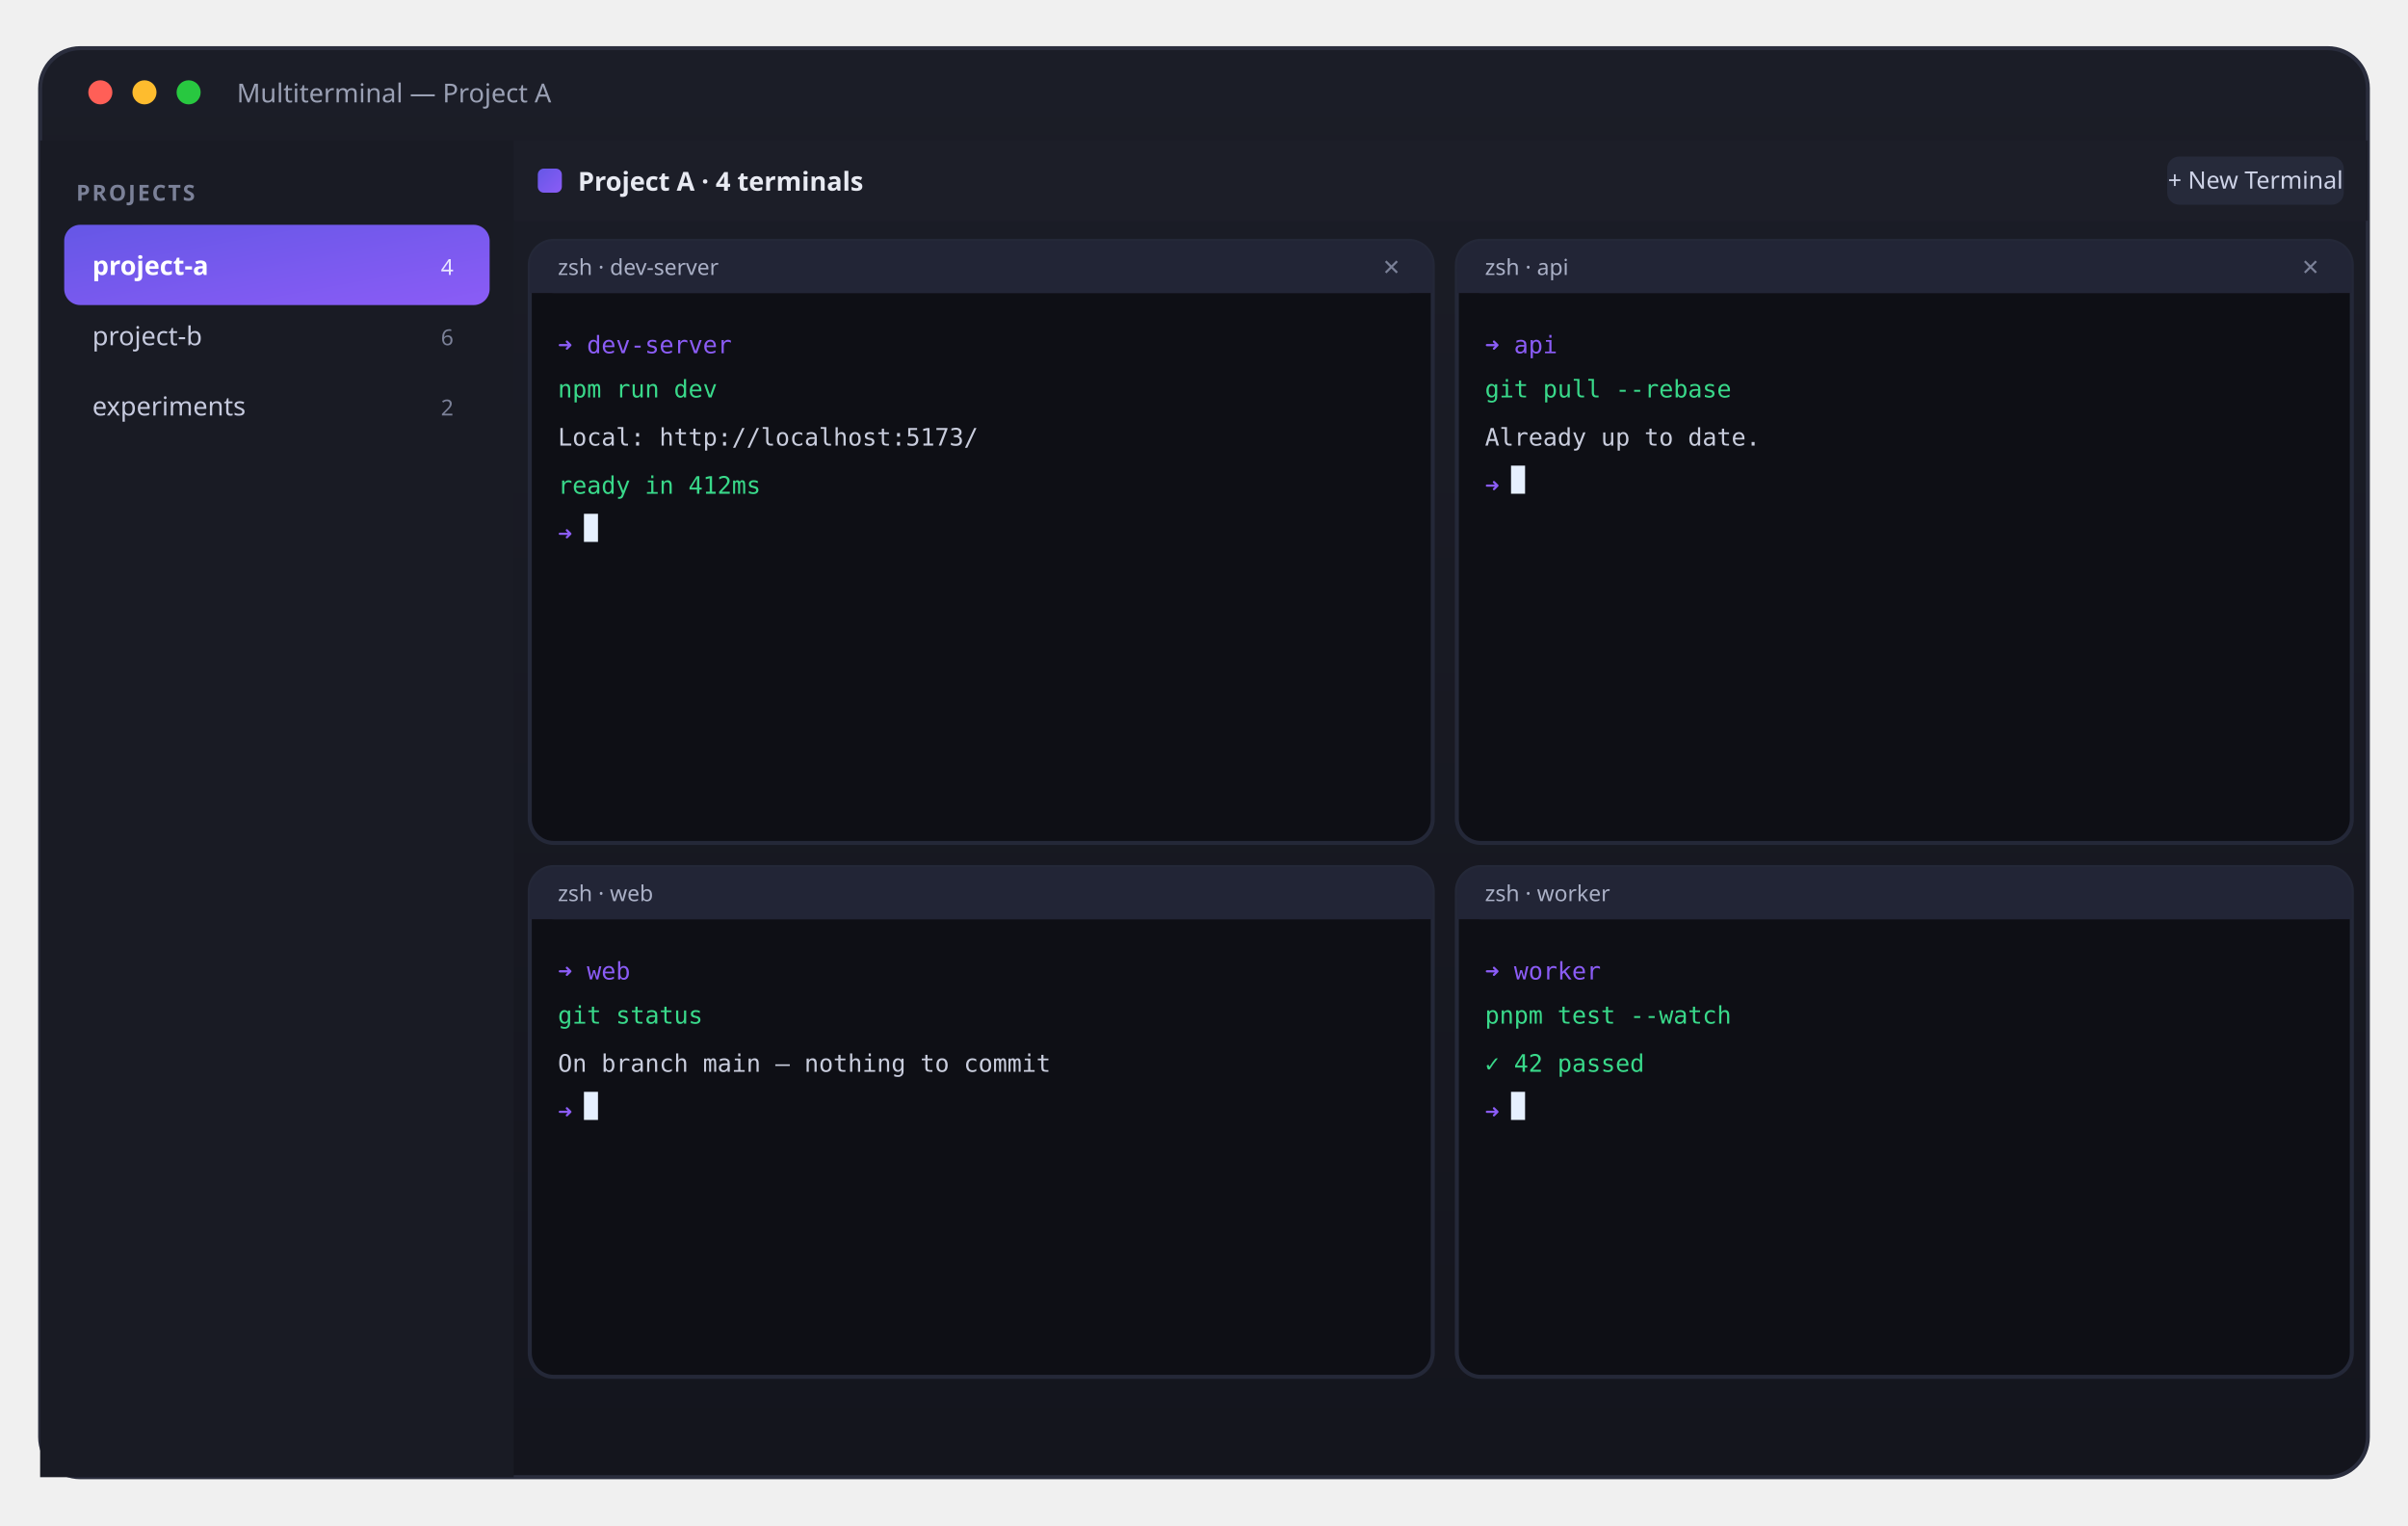
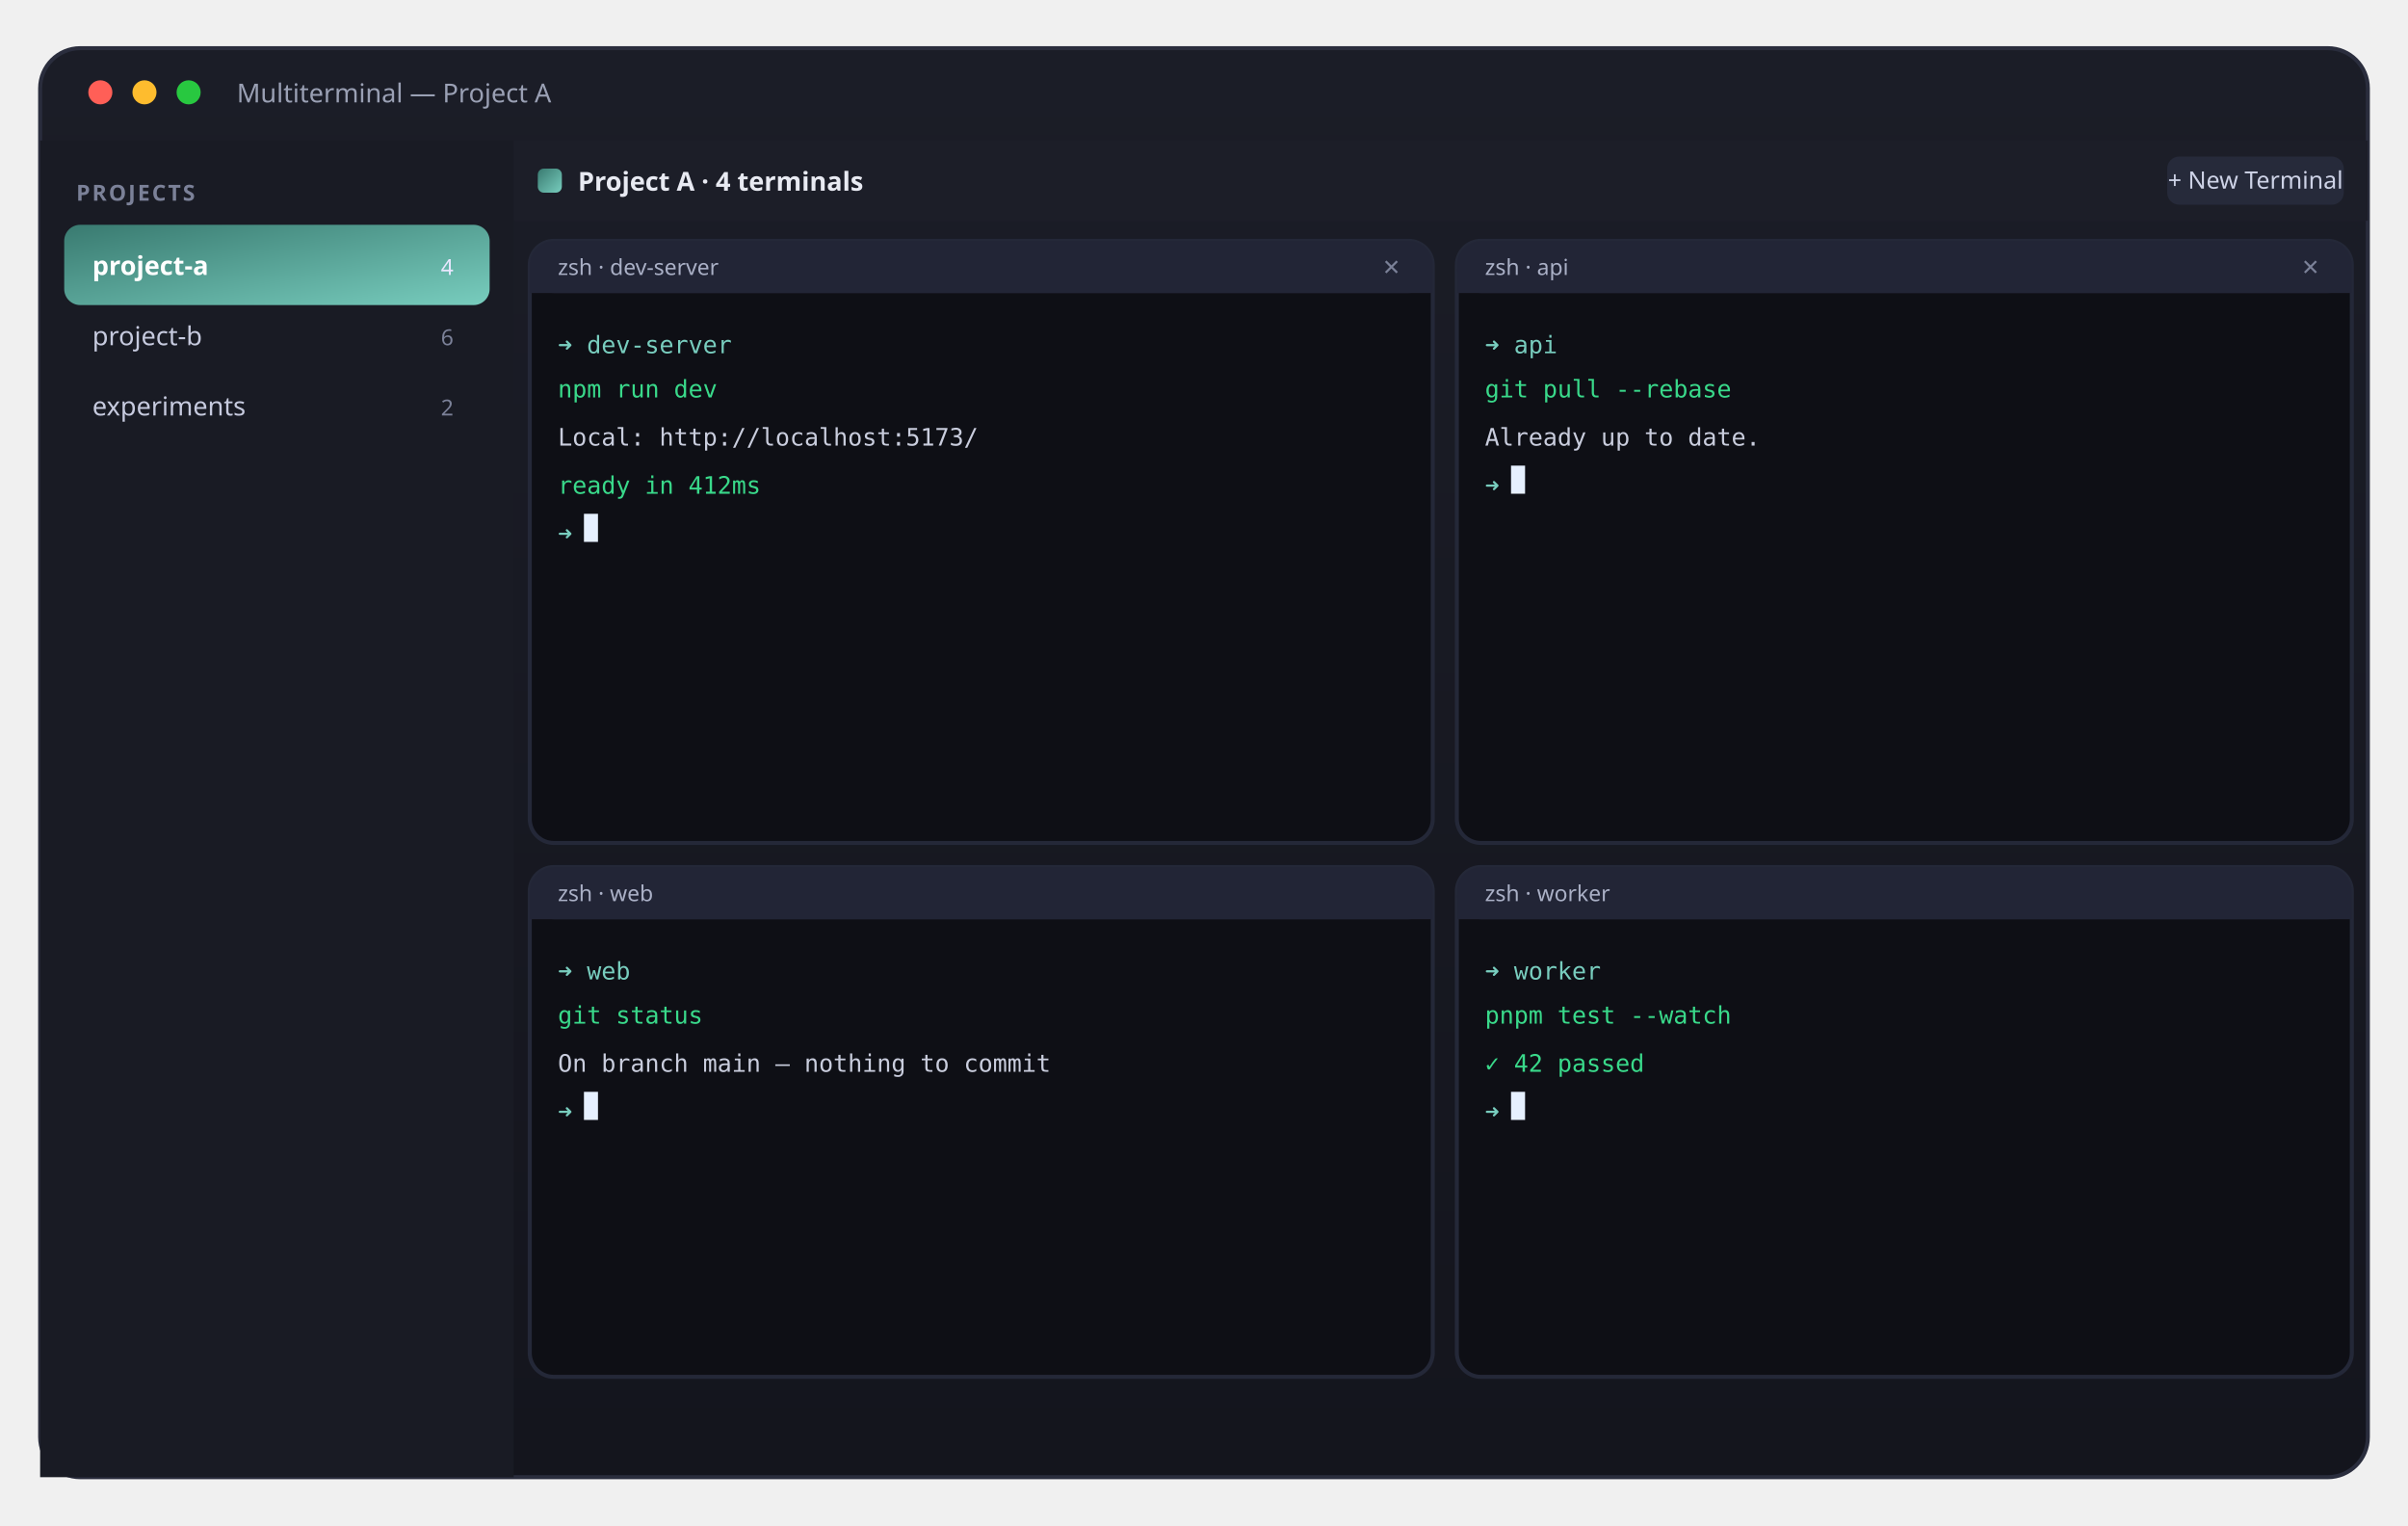
<svg xmlns="http://www.w3.org/2000/svg" width="1200" height="760" viewBox="0 0 1200 760" fill="none">
  <defs>
    <linearGradient id="win" x1="0" y1="0" x2="0" y2="1">
      <stop offset="0" stop-color="#1b1d27" />
      <stop offset="1" stop-color="#14151d" />
    </linearGradient>
    <linearGradient id="accent" x1="0" y1="0" x2="1" y2="1">
-       <stop offset="0" stop-color="#6557e6" />
-       <stop offset="1" stop-color="#8b5cf6" />
+       <stop offset="0" stop-color="#397a70" />
+       <stop offset="1" stop-color="#78cdbe" />
    </linearGradient>
  </defs>
  <rect x="20" y="24" width="1160" height="712" rx="20" fill="url(#win)" stroke="#2a2d3d" stroke-width="2" />
  <circle cx="50" cy="46" r="6" fill="#ff5f57" />
  <circle cx="72" cy="46" r="6" fill="#febc2e" />
  <circle cx="94" cy="46" r="6" fill="#28c840" />
  <text x="118" y="51" font-family="ui-sans-serif,system-ui" font-size="13" fill="#9aa0b4">Multiterminal — Project A</text>
  <rect x="20" y="70" width="236" height="666" fill="#191b24" />
  <text x="38" y="100" font-family="ui-sans-serif,system-ui" font-size="11" font-weight="600" fill="#7b8198" letter-spacing="1">PROJECTS</text>
  <rect x="32" y="112" width="212" height="40" rx="8" fill="url(#accent)" />
  <text x="46" y="137" font-family="ui-sans-serif,system-ui" font-size="13" font-weight="600" fill="#fff">project-a</text>
  <text x="226" y="137" font-family="ui-sans-serif,system-ui" font-size="11" fill="#e9e7ff" text-anchor="end">4</text>
  <text x="46" y="172" font-family="ui-sans-serif,system-ui" font-size="13" fill="#c6cade">project-b</text>
  <text x="226" y="172" font-family="ui-sans-serif,system-ui" font-size="11" fill="#7b8198" text-anchor="end">6</text>
  <text x="46" y="207" font-family="ui-sans-serif,system-ui" font-size="13" fill="#c6cade">experiments</text>
  <text x="226" y="207" font-family="ui-sans-serif,system-ui" font-size="11" fill="#7b8198" text-anchor="end">2</text>
  <rect x="256" y="70" width="924" height="40" fill="#1c1e28" />
  <rect x="268" y="84" width="12" height="12" rx="3" fill="url(#accent)" />
  <text x="288" y="95" font-family="ui-sans-serif,system-ui" font-size="13" font-weight="600" fill="#e8eaf2">Project A  ·  4 terminals</text>
  <rect x="1080" y="78" width="88" height="24" rx="6" fill="#262a3a" />
  <text x="1124" y="94" font-family="ui-sans-serif,system-ui" font-size="12" fill="#cdd2e6" text-anchor="middle">+ New Terminal</text>
  <rect x="264" y="120" width="450" height="300" rx="12" fill="#0e0f15" stroke="#242838" stroke-width="2" />
  <rect x="264" y="120" width="450" height="26" rx="12" fill="#222536" />
  <rect x="264" y="134" width="450" height="12" fill="#222536" />
  <text x="278" y="137" font-family="ui-sans-serif,system-ui" font-size="11" fill="#aab0c6">zsh · dev-server</text>
  <text x="698" y="137" font-family="ui-sans-serif,system-ui" font-size="11" fill="#7b8198" text-anchor="end">✕</text>
-   <text x="278" y="176" font-family="ui-monospace,Menlo,monospace" font-size="12" fill="#8b5cf6">➜  dev-server </text>
+   <text x="278" y="176" font-family="ui-monospace,Menlo,monospace" font-size="12" fill="#78cdbe">➜  dev-server </text>
  <text x="278" y="198" font-family="ui-monospace,Menlo,monospace" font-size="12" fill="#39d98a">npm run dev</text>
  <text x="278" y="222" font-family="ui-monospace,Menlo,monospace" font-size="12" fill="#c9cddd">Local: http://localhost:5173/</text>
  <text x="278" y="246" font-family="ui-monospace,Menlo,monospace" font-size="12" fill="#39d98a">ready in 412ms</text>
-   <text x="278" y="270" font-family="ui-monospace,Menlo,monospace" font-size="12" fill="#8b5cf6">➜  </text>
+   <text x="278" y="270" font-family="ui-monospace,Menlo,monospace" font-size="12" fill="#78cdbe">➜  </text>
  <rect x="291" y="256" width="7" height="14" fill="#e6f0ff" />
  <rect x="726" y="120" width="446" height="300" rx="12" fill="#0e0f15" stroke="#242838" stroke-width="2" />
  <rect x="726" y="120" width="446" height="26" rx="12" fill="#222536" />
  <rect x="726" y="134" width="446" height="12" fill="#222536" />
  <text x="740" y="137" font-family="ui-sans-serif,system-ui" font-size="11" fill="#aab0c6">zsh · api</text>
  <text x="1156" y="137" font-family="ui-sans-serif,system-ui" font-size="11" fill="#7b8198" text-anchor="end">✕</text>
-   <text x="740" y="176" font-family="ui-monospace,Menlo,monospace" font-size="12" fill="#8b5cf6">➜  api </text>
+   <text x="740" y="176" font-family="ui-monospace,Menlo,monospace" font-size="12" fill="#78cdbe">➜  api </text>
  <text x="740" y="198" font-family="ui-monospace,Menlo,monospace" font-size="12" fill="#39d98a">git pull --rebase</text>
  <text x="740" y="222" font-family="ui-monospace,Menlo,monospace" font-size="12" fill="#c9cddd">Already up to date.</text>
-   <text x="740" y="246" font-family="ui-monospace,Menlo,monospace" font-size="12" fill="#8b5cf6">➜  </text>
+   <text x="740" y="246" font-family="ui-monospace,Menlo,monospace" font-size="12" fill="#78cdbe">➜  </text>
  <rect x="753" y="232" width="7" height="14" fill="#e6f0ff" />
  <rect x="264" y="432" width="450" height="254" rx="12" fill="#0e0f15" stroke="#242838" stroke-width="2" />
  <rect x="264" y="432" width="450" height="26" rx="12" fill="#222536" />
  <rect x="264" y="446" width="450" height="12" fill="#222536" />
  <text x="278" y="449" font-family="ui-sans-serif,system-ui" font-size="11" fill="#aab0c6">zsh · web</text>
-   <text x="278" y="488" font-family="ui-monospace,Menlo,monospace" font-size="12" fill="#8b5cf6">➜  web </text>
+   <text x="278" y="488" font-family="ui-monospace,Menlo,monospace" font-size="12" fill="#78cdbe">➜  web </text>
  <text x="278" y="510" font-family="ui-monospace,Menlo,monospace" font-size="12" fill="#39d98a">git status</text>
  <text x="278" y="534" font-family="ui-monospace,Menlo,monospace" font-size="12" fill="#c9cddd">On branch main — nothing to commit</text>
-   <text x="278" y="558" font-family="ui-monospace,Menlo,monospace" font-size="12" fill="#8b5cf6">➜  </text>
+   <text x="278" y="558" font-family="ui-monospace,Menlo,monospace" font-size="12" fill="#78cdbe">➜  </text>
  <rect x="291" y="544" width="7" height="14" fill="#e6f0ff" />
  <rect x="726" y="432" width="446" height="254" rx="12" fill="#0e0f15" stroke="#242838" stroke-width="2" />
  <rect x="726" y="432" width="446" height="26" rx="12" fill="#222536" />
  <rect x="726" y="446" width="446" height="12" fill="#222536" />
  <text x="740" y="449" font-family="ui-sans-serif,system-ui" font-size="11" fill="#aab0c6">zsh · worker</text>
-   <text x="740" y="488" font-family="ui-monospace,Menlo,monospace" font-size="12" fill="#8b5cf6">➜  worker </text>
+   <text x="740" y="488" font-family="ui-monospace,Menlo,monospace" font-size="12" fill="#78cdbe">➜  worker </text>
  <text x="740" y="510" font-family="ui-monospace,Menlo,monospace" font-size="12" fill="#39d98a">pnpm test --watch</text>
  <text x="740" y="534" font-family="ui-monospace,Menlo,monospace" font-size="12" fill="#39d98a">✓ 42 passed</text>
-   <text x="740" y="558" font-family="ui-monospace,Menlo,monospace" font-size="12" fill="#8b5cf6">➜  </text>
+   <text x="740" y="558" font-family="ui-monospace,Menlo,monospace" font-size="12" fill="#78cdbe">➜  </text>
  <rect x="753" y="544" width="7" height="14" fill="#e6f0ff" />
</svg>
